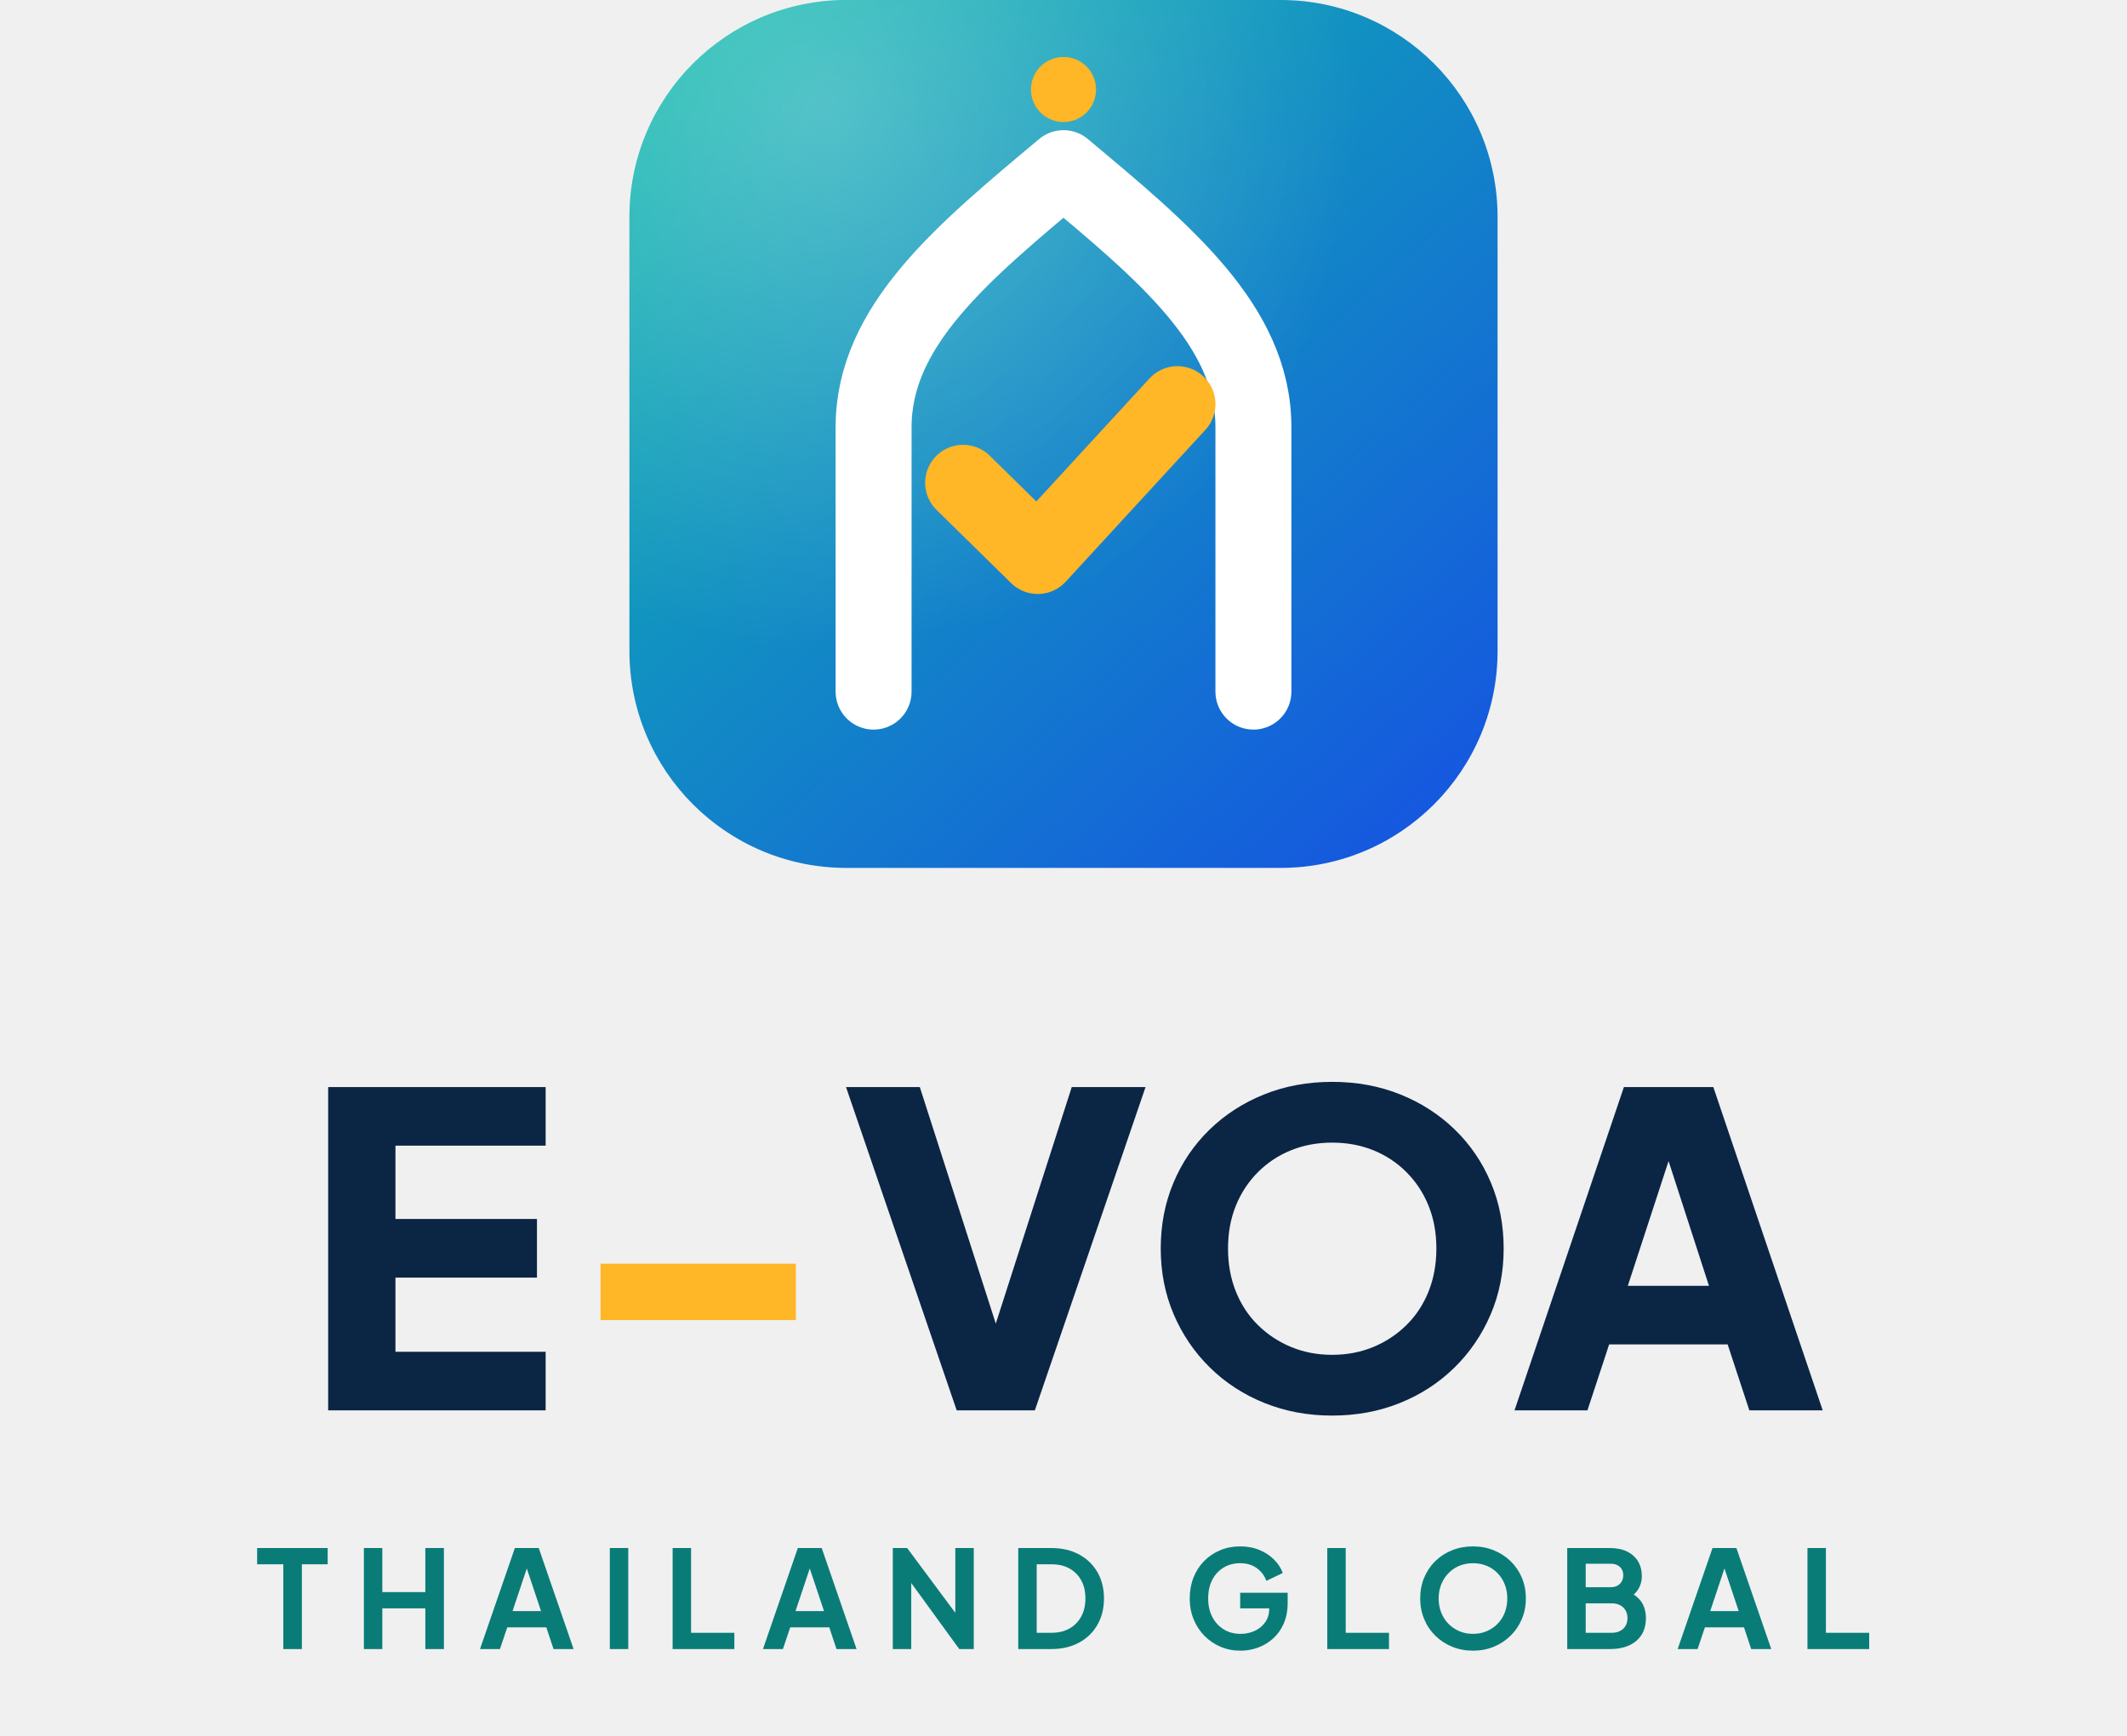
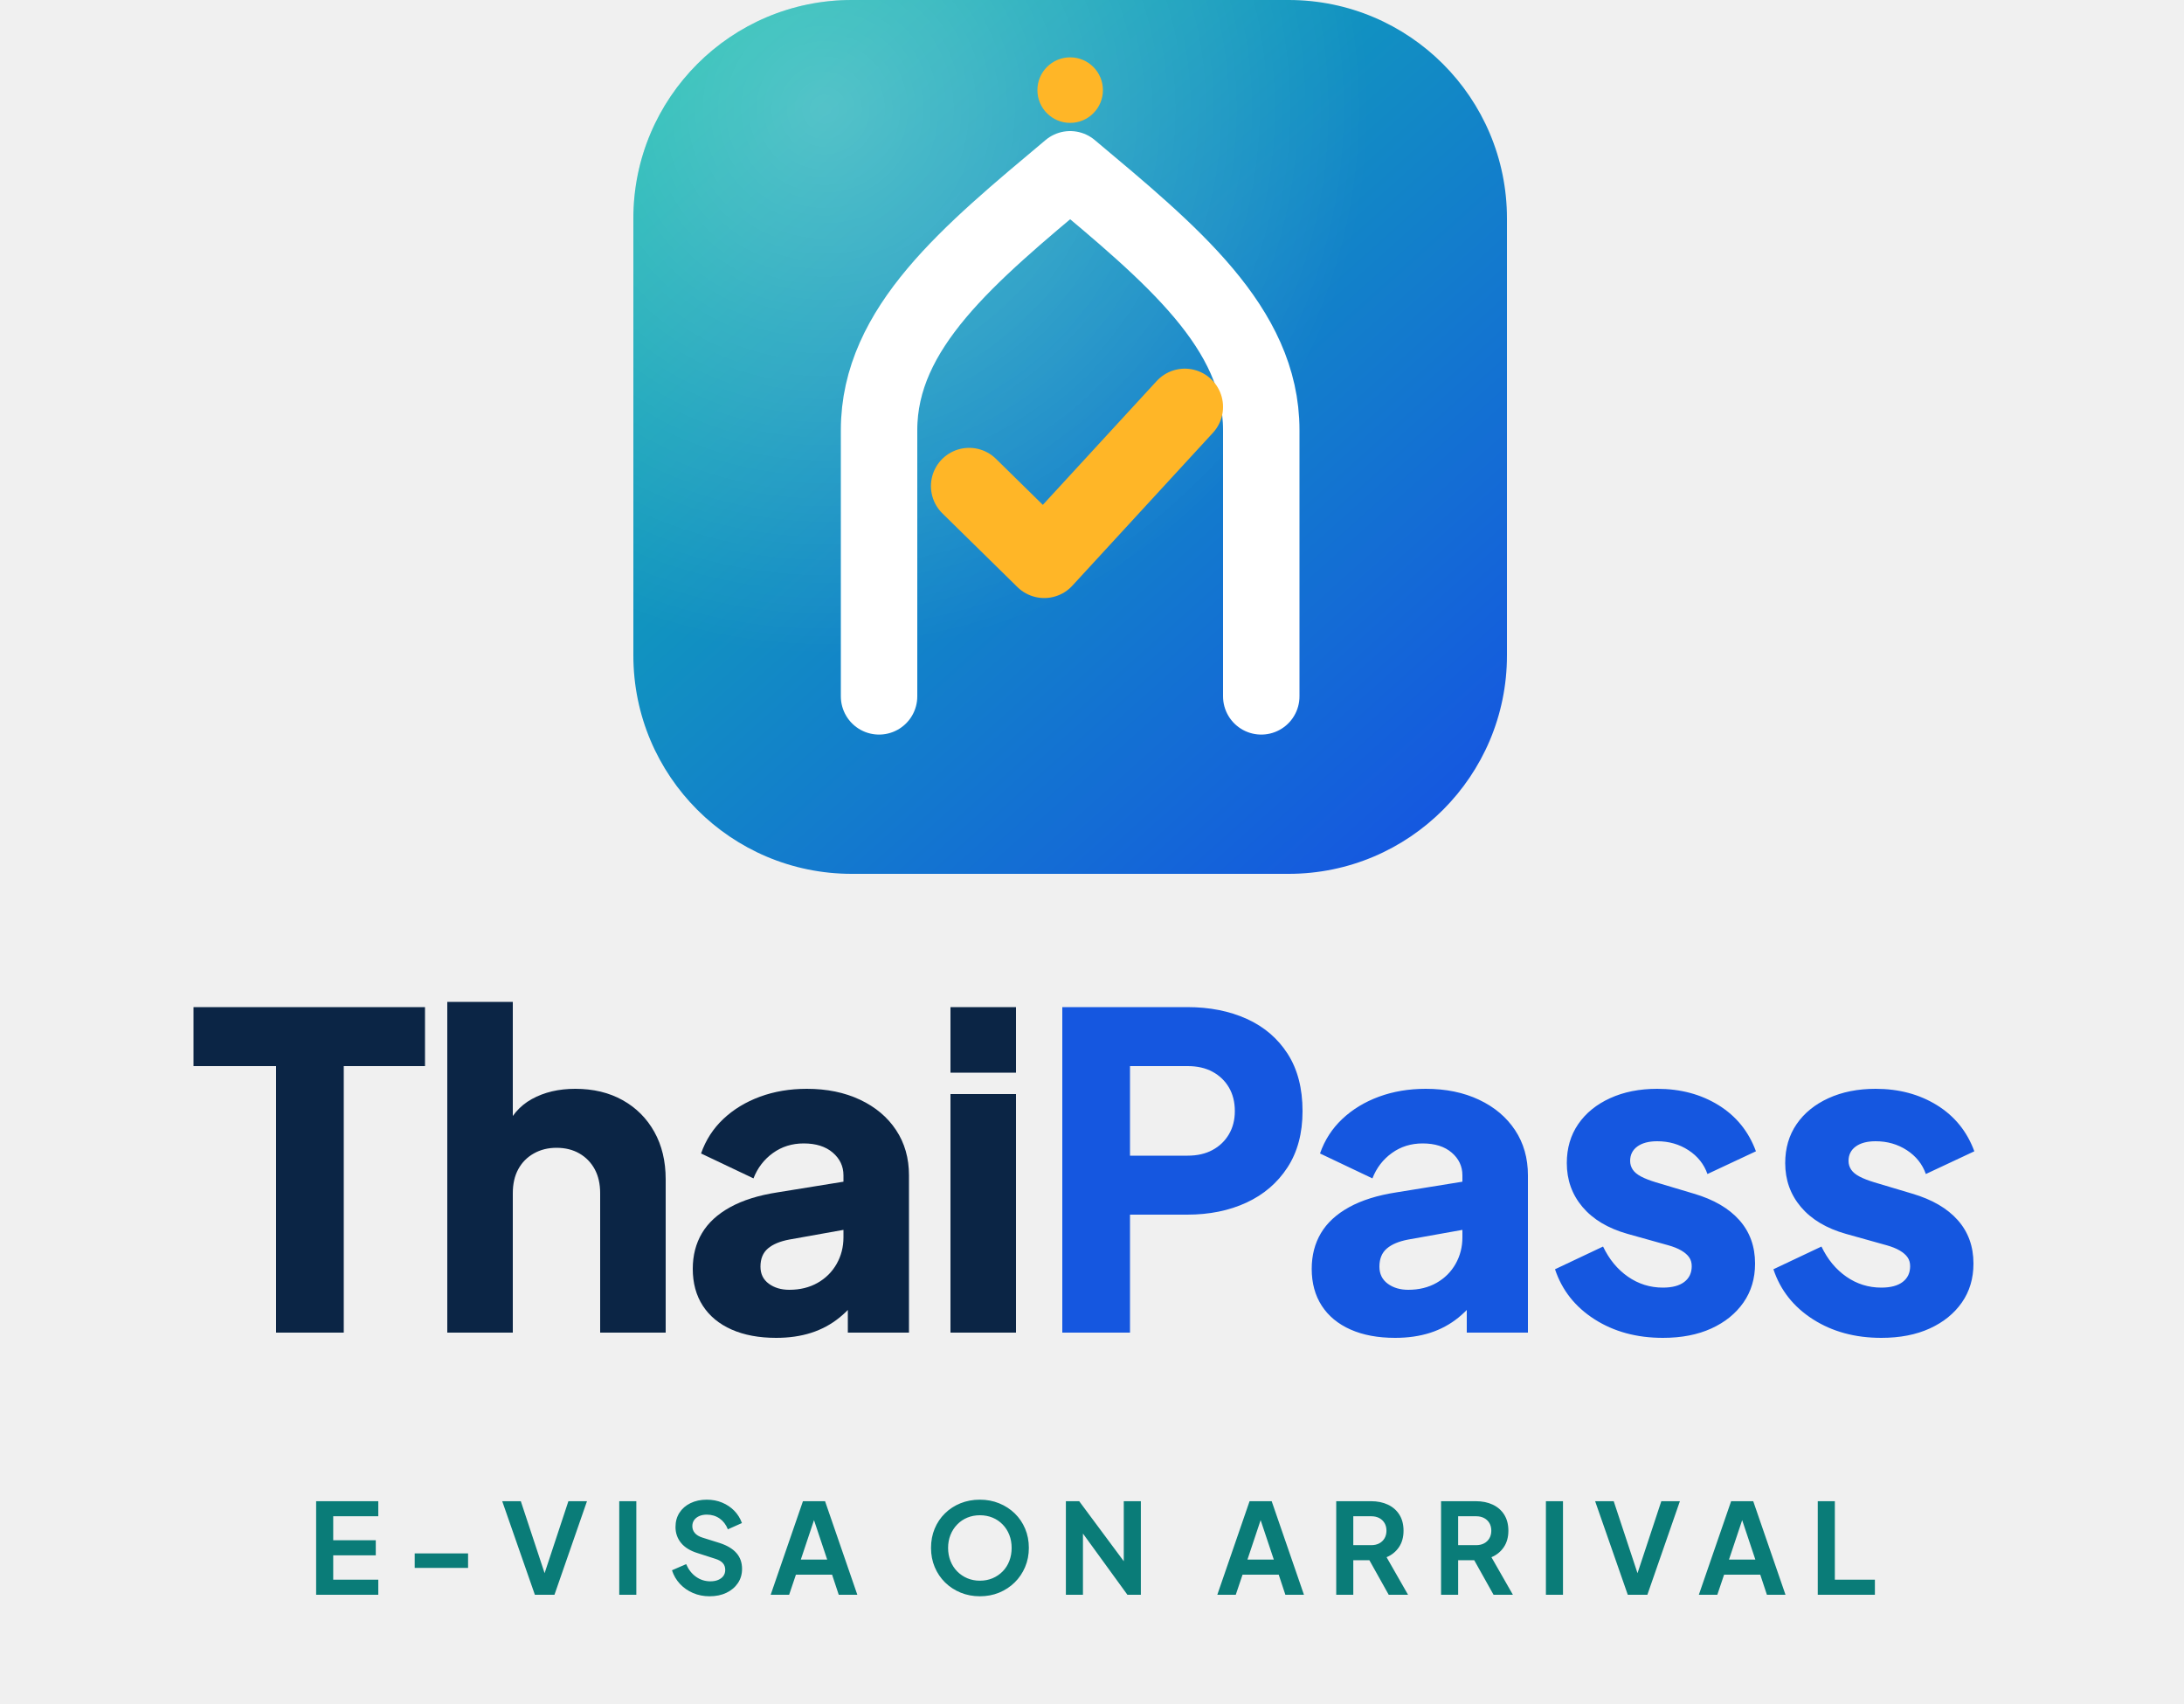
- <svg xmlns="http://www.w3.org/2000/svg" viewBox="0 0 196 160" width="196" height="160" role="img" aria-label="Thailand Global E-VOA">
+ <svg xmlns="http://www.w3.org/2000/svg" viewBox="0 0 200 156" width="200" height="156" role="img" aria-label="ThaiPass e-VOA">
  <defs>
    <linearGradient id="stg" x1="6" y1="4" x2="58" y2="62" gradientUnits="userSpaceOnUse">
      <stop offset="0" stop-color="#0FB5AE" />
      <stop offset="1" stop-color="#1557E0" />
    </linearGradient>
    <radialGradient id="sts" cx="14" cy="8" r="40" gradientUnits="userSpaceOnUse">
      <stop offset="0" stop-color="#fff" stop-opacity=".28" />
      <stop offset="1" stop-color="#fff" stop-opacity="0" />
    </radialGradient>
  </defs>
  <g transform="translate(58 0) scale(1.25)">
    <rect width="64" height="64" rx="16" fill="url(#stg)" />
    <rect width="64" height="64" rx="16" fill="url(#sts)" />
    <path d="M18 51V31.5C18 24 24.6 18.6 32 12.4 39.4 18.6 46 24 46 31.5V51" fill="none" stroke="#fff" stroke-width="5.6" stroke-linecap="round" stroke-linejoin="round" />
    <path d="M24.6 35.6 30.1 41 40.4 29.8" fill="none" stroke="#FFB627" stroke-width="5.6" stroke-linecap="round" stroke-linejoin="round" />
    <circle cx="32" cy="6.6" r="2.4" fill="#FFB627" />
  </g>
-   <path d="M30.24 130.0V100.2H50.28V105.6H36.44V112.36H49.48V117.76H36.44V124.6H50.28V130.0Z M88.16 130.0 77.96 100.2H84.76L92.44 124.12H91.08L98.76 100.2H105.56L95.36 130.0Z M122.76 130.48Q119.4 130.48 116.52 129.32Q113.64 128.16 111.5 126.06Q109.36 123.96 108.16 121.16Q106.96 118.36 106.96 115.08Q106.96 111.8 108.14 109.0Q109.32 106.2 111.46 104.12Q113.6 102.04 116.48 100.88Q119.36 99.72 122.76 99.72Q126.16 99.72 129.04 100.88Q131.92 102.04 134.06 104.12Q136.2 106.2 137.38 109.0Q138.56 111.8 138.56 115.08Q138.56 118.36 137.36 121.16Q136.16 123.96 134.02 126.06Q131.88 128.16 129.0 129.32Q126.12 130.48 122.76 130.48ZM122.76 124.88Q124.8 124.88 126.54 124.16Q128.28 123.44 129.6 122.14Q130.92 120.84 131.64 119.04Q132.36 117.24 132.36 115.08Q132.36 112.92 131.64 111.14Q130.92 109.36 129.6 108.04Q128.28 106.72 126.54 106.02Q124.8 105.32 122.76 105.32Q120.72 105.32 118.98 106.02Q117.24 106.72 115.92 108.04Q114.6 109.36 113.88 111.14Q113.16 112.92 113.16 115.08Q113.16 117.24 113.88 119.04Q114.6 120.84 115.92 122.14Q117.24 123.44 118.98 124.16Q120.72 124.88 122.76 124.88Z M139.56 130.0 149.64 100.2H157.88L167.96 130.0H161.2L159.2 123.92H148.28L146.28 130.0ZM150.0 118.52H157.48L152.92 104.44H154.6Z" fill="#0B2545" />
-   <path d="M55.34 121.68V116.48H73.34V121.68Z" fill="#FFB627" />
-   <path d="M26.106 152.0V144.188H23.694V142.688H30.194V144.188H27.819V152.0Z M33.531 152.0V142.688H35.231V146.75H39.194V142.688H40.906V152.0H39.194V148.25H35.231V152.0Z M44.231 152.0 47.444 142.688H49.644L52.856 152.0H51.006L50.344 150.0H46.744L46.069 152.0ZM47.231 148.5H49.856L48.306 143.863H48.781Z M56.194 152.0V142.688H57.894V152.0Z M61.981 152.0V142.688H63.681V150.5H67.669V152.0Z M70.306 152.0 73.519 142.688H75.719L78.931 152.0H77.081L76.419 150.0H72.819L72.144 152.0ZM73.306 148.5H75.931L74.381 143.863H74.856Z M82.269 152.0V142.688H83.594L88.719 149.588L88.031 149.725V142.688H89.731V152.0H88.394L83.344 145.05L83.969 144.912V152.0Z M93.831 152.0V142.688H96.869Q98.344 142.688 99.437 143.281Q100.531 143.875 101.131 144.919Q101.731 145.963 101.731 147.338Q101.731 148.7 101.131 149.756Q100.531 150.812 99.437 151.406Q98.344 152.0 96.869 152.0ZM95.531 150.5H96.906Q97.856 150.5 98.55 150.106Q99.244 149.713 99.631 149.006Q100.019 148.3 100.019 147.338Q100.019 146.363 99.631 145.663Q99.244 144.963 98.55 144.575Q97.856 144.188 96.906 144.188H95.531Z  M114.319 152.15Q113.319 152.15 112.469 151.788Q111.619 151.425 110.981 150.775Q110.344 150.125 109.987 149.25Q109.631 148.375 109.631 147.338Q109.631 146.3 109.975 145.419Q110.319 144.537 110.95 143.894Q111.581 143.25 112.431 142.894Q113.281 142.537 114.281 142.537Q115.281 142.537 116.075 142.875Q116.869 143.213 117.419 143.769Q117.969 144.325 118.206 144.988L116.694 145.713Q116.431 144.988 115.806 144.538Q115.181 144.088 114.281 144.088Q113.406 144.088 112.737 144.5Q112.069 144.912 111.7 145.637Q111.331 146.363 111.331 147.338Q111.331 148.312 111.713 149.044Q112.094 149.775 112.769 150.188Q113.444 150.6 114.319 150.6Q115.031 150.6 115.631 150.319Q116.231 150.037 116.594 149.519Q116.956 149.0 116.956 148.287V147.575L117.731 148.25H114.281V146.812H118.656V147.75Q118.656 148.825 118.294 149.65Q117.931 150.475 117.312 151.031Q116.694 151.588 115.919 151.869Q115.144 152.15 114.319 152.15Z M122.306 152.0V142.688H124.006V150.5H127.994V152.0Z M135.731 152.15Q134.706 152.15 133.819 151.788Q132.931 151.425 132.269 150.775Q131.606 150.125 131.238 149.244Q130.869 148.363 130.869 147.338Q130.869 146.3 131.231 145.425Q131.594 144.55 132.256 143.9Q132.919 143.25 133.806 142.894Q134.694 142.537 135.731 142.537Q136.769 142.537 137.656 142.9Q138.544 143.262 139.206 143.906Q139.869 144.55 140.238 145.425Q140.606 146.3 140.606 147.338Q140.606 148.363 140.231 149.244Q139.856 150.125 139.194 150.775Q138.531 151.425 137.65 151.788Q136.769 152.15 135.731 152.15ZM135.731 150.6Q136.419 150.6 136.994 150.356Q137.569 150.113 138.0 149.675Q138.431 149.238 138.663 148.637Q138.894 148.037 138.894 147.338Q138.894 146.637 138.663 146.044Q138.431 145.45 138.0 145.006Q137.569 144.562 136.994 144.325Q136.419 144.088 135.731 144.088Q135.056 144.088 134.481 144.325Q133.906 144.562 133.475 145.006Q133.044 145.45 132.806 146.044Q132.569 146.637 132.569 147.338Q132.569 148.037 132.806 148.637Q133.044 149.238 133.475 149.675Q133.906 150.113 134.481 150.356Q135.056 150.6 135.731 150.6Z M144.419 152.0V142.688H148.344Q149.269 142.688 149.925 143.006Q150.581 143.325 150.938 143.906Q151.294 144.488 151.294 145.312Q151.294 145.95 150.95 146.506Q150.606 147.062 149.856 147.425V146.637Q150.544 146.9 150.944 147.288Q151.344 147.675 151.506 148.15Q151.669 148.625 151.669 149.15Q151.669 150.488 150.788 151.244Q149.906 152.0 148.344 152.0ZM146.119 150.5H148.519Q149.181 150.5 149.575 150.131Q149.969 149.762 149.969 149.15Q149.969 148.537 149.575 148.162Q149.181 147.787 148.519 147.787H146.119ZM146.119 146.3H148.431Q148.956 146.3 149.269 145.994Q149.581 145.688 149.581 145.2Q149.581 144.713 149.269 144.425Q148.956 144.137 148.431 144.137H146.119Z M154.594 152.0 157.806 142.688H160.006L163.219 152.0H161.369L160.706 150.0H157.106L156.431 152.0ZM157.594 148.5H160.219L158.669 143.863H159.144Z M166.556 152.0V142.688H168.256V150.5H172.244V152.0Z" fill="#0A7C78" />
+   <path d="M25.28 122.0V97.6H17.72V92.2H38.92V97.6H31.48V122.0Z M40.96 122.0V91.72H46.96V104.48L46.24 103.52Q47 101.56 48.7 100.62Q50.4 99.68 52.68 99.68Q55.16 99.68 57.02 100.72Q58.88 101.76 59.92 103.62Q60.96 105.48 60.96 107.96V122.0H54.96V109.24Q54.96 107.96 54.46 107.04Q53.96 106.12 53.06 105.6Q52.16 105.08 50.96 105.08Q49.8 105.08 48.88 105.6Q47.96 106.12 47.46 107.04Q46.96 107.96 46.96 109.24V122.0Z M71.08 122.48Q68.72 122.48 67.0 121.72Q65.28 120.96 64.36 119.54Q63.44 118.12 63.44 116.16Q63.44 114.32 64.28 112.9Q65.12 111.48 66.86 110.52Q68.6 109.56 71.2 109.16L77.88 108.08V112.48L72.28 113.48Q71.0 113.72 70.32 114.3Q69.64 114.88 69.64 115.96Q69.64 116.96 70.4 117.52Q71.16 118.08 72.28 118.08Q73.76 118.08 74.88 117.44Q76.0 116.8 76.62 115.7Q77.24 114.6 77.24 113.28V107.6Q77.24 106.36 76.26 105.52Q75.28 104.68 73.6 104.68Q72.0 104.68 70.78 105.56Q69.56 106.44 69.0 107.88L64.2 105.6Q64.84 103.76 66.24 102.44Q67.64 101.12 69.6 100.4Q71.56 99.68 73.88 99.68Q76.64 99.68 78.76 100.68Q80.88 101.68 82.06 103.46Q83.24 105.24 83.24 107.6V122.0H77.64V118.48L79.0 118.24Q78.04 119.68 76.88 120.62Q75.72 121.56 74.28 122.02Q72.84 122.48 71.08 122.48Z M87.04 122.0V100.16H93.04V122.0ZM87.04 98.2V92.2H93.04V98.2Z" fill="#0B2545" />
+   <path d="M97.28 122.0V92.2H108.72Q111.8 92.2 114.18 93.28Q116.56 94.36 117.92 96.48Q119.28 98.6 119.28 101.72Q119.28 104.76 117.9 106.88Q116.52 109.0 114.14 110.1Q111.76 111.2 108.72 111.2H103.48V122.0ZM103.48 105.8H108.76Q110.08 105.8 111.04 105.28Q112.0 104.76 112.54 103.84Q113.08 102.92 113.08 101.72Q113.08 100.48 112.54 99.56Q112.0 98.64 111.04 98.12Q110.08 97.6 108.76 97.6H103.48Z M127.76 122.48Q125.4 122.48 123.68 121.72Q121.96 120.96 121.04 119.54Q120.12 118.12 120.12 116.16Q120.12 114.32 120.96 112.9Q121.8 111.48 123.54 110.52Q125.28 109.56 127.88 109.16L134.56 108.08V112.48L128.96 113.48Q127.68 113.72 127.0 114.3Q126.32 114.88 126.32 115.96Q126.32 116.96 127.08 117.52Q127.84 118.08 128.96 118.08Q130.44 118.08 131.56 117.44Q132.68 116.8 133.3 115.7Q133.92 114.6 133.92 113.28V107.6Q133.92 106.36 132.94 105.52Q131.96 104.68 130.28 104.68Q128.68 104.68 127.46 105.56Q126.24 106.44 125.68 107.88L120.88 105.6Q121.52 103.76 122.92 102.44Q124.32 101.12 126.28 100.4Q128.24 99.68 130.56 99.68Q133.32 99.68 135.44 100.68Q137.56 101.68 138.74 103.46Q139.92 105.24 139.92 107.6V122.0H134.32V118.48L135.68 118.24Q134.72 119.68 133.56 120.62Q132.4 121.56 130.96 122.02Q129.52 122.48 127.76 122.48Z M152.28 122.48Q148.68 122.48 146.02 120.78Q143.36 119.08 142.4 116.2L146.8 114.12Q147.64 115.88 149.08 116.88Q150.52 117.88 152.28 117.88Q153.56 117.88 154.24 117.36Q154.92 116.84 154.92 115.92Q154.92 115.44 154.68 115.1Q154.44 114.76 153.96 114.48Q153.48 114.2 152.76 114.0L149.04 112.96Q146.36 112.2 144.92 110.5Q143.48 108.8 143.48 106.48Q143.48 104.44 144.52 102.92Q145.56 101.4 147.44 100.54Q149.32 99.68 151.76 99.68Q154.96 99.68 157.38 101.18Q159.8 102.68 160.8 105.4L156.36 107.48Q155.88 106.12 154.62 105.3Q153.36 104.48 151.76 104.48Q150.6 104.48 149.94 104.96Q149.28 105.44 149.28 106.28Q149.28 106.72 149.52 107.08Q149.76 107.44 150.3 107.72Q150.84 108.0 151.64 108.24L155.12 109.28Q157.84 110.08 159.28 111.7Q160.72 113.32 160.72 115.68Q160.72 117.72 159.66 119.24Q158.6 120.76 156.72 121.62Q154.84 122.48 152.28 122.48Z M172.28 122.48Q168.68 122.48 166.02 120.78Q163.36 119.08 162.4 116.2L166.8 114.12Q167.64 115.88 169.08 116.88Q170.52 117.88 172.28 117.88Q173.56 117.88 174.24 117.36Q174.92 116.84 174.92 115.92Q174.92 115.44 174.68 115.1Q174.44 114.76 173.96 114.48Q173.48 114.2 172.76 114.0L169.04 112.96Q166.36 112.2 164.92 110.5Q163.48 108.8 163.48 106.48Q163.48 104.44 164.52 102.92Q165.56 101.4 167.44 100.54Q169.32 99.68 171.76 99.68Q174.96 99.68 177.38 101.18Q179.8 102.68 180.8 105.4L176.36 107.48Q175.88 106.12 174.62 105.3Q173.36 104.48 171.76 104.48Q170.6 104.48 169.94 104.96Q169.28 105.44 169.28 106.28Q169.28 106.72 169.52 107.08Q169.76 107.44 170.3 107.72Q170.84 108.0 171.64 108.24L175.12 109.28Q177.84 110.08 179.28 111.7Q180.72 113.32 180.72 115.68Q180.72 117.72 179.66 119.24Q178.6 120.76 176.72 121.62Q174.84 122.48 172.28 122.48Z" fill="#1557E0" />
+   <path d="M28.95 146.0V137.433H34.642V138.812H30.514V141.009H34.412V142.389H30.514V144.62H34.642V146.0Z M37.976 143.539V142.216H42.864V143.539Z M48.981 146.0 45.991 137.433H47.693L50.039 144.528H49.705L52.051 137.433H53.753L50.775 146.0Z M56.708 146.0V137.433H58.272V146.0Z M64.975 146.138Q64.159 146.138 63.463 145.839Q62.767 145.54 62.267 145.005Q61.767 144.47 61.537 143.757L62.836 143.194Q63.147 143.93 63.733 144.35Q64.32 144.769 65.056 144.769Q65.47 144.769 65.774 144.637Q66.079 144.505 66.246 144.275Q66.413 144.045 66.413 143.723Q66.413 143.344 66.188 143.096Q65.964 142.849 65.516 142.711L63.871 142.182Q62.871 141.871 62.365 141.25Q61.859 140.63 61.859 139.79Q61.859 139.054 62.221 138.49Q62.583 137.927 63.233 137.611Q63.883 137.294 64.722 137.294Q65.493 137.294 66.137 137.565Q66.781 137.835 67.246 138.312Q67.712 138.79 67.942 139.434L66.654 140.008Q66.401 139.364 65.895 139.014Q65.389 138.663 64.722 138.663Q64.331 138.663 64.032 138.795Q63.733 138.928 63.566 139.163Q63.4 139.399 63.4 139.721Q63.4 140.077 63.63 140.348Q63.86 140.618 64.331 140.768L65.907 141.262Q66.93 141.595 67.442 142.182Q67.954 142.768 67.954 143.631Q67.954 144.367 67.574 144.93Q67.195 145.494 66.528 145.816Q65.861 146.138 64.975 146.138Z M70.575 146.0 73.53 137.433H75.554L78.51 146.0H76.808L76.198 144.16H72.886L72.265 146.0ZM73.335 142.78H75.75L74.324 138.513H74.761Z  M89.732 146.138Q88.789 146.138 87.972 145.805Q87.156 145.471 86.546 144.873Q85.937 144.275 85.597 143.464Q85.258 142.654 85.258 141.71Q85.258 140.756 85.592 139.951Q85.925 139.146 86.535 138.548Q87.144 137.95 87.96 137.622Q88.777 137.294 89.732 137.294Q90.686 137.294 91.502 137.628Q92.319 137.962 92.929 138.554Q93.538 139.146 93.877 139.951Q94.217 140.756 94.217 141.71Q94.217 142.654 93.872 143.464Q93.527 144.275 92.917 144.873Q92.308 145.471 91.497 145.805Q90.686 146.138 89.732 146.138ZM89.732 144.712Q90.364 144.712 90.893 144.488Q91.422 144.263 91.819 143.861Q92.216 143.458 92.428 142.906Q92.641 142.355 92.641 141.71Q92.641 141.066 92.428 140.52Q92.216 139.974 91.819 139.566Q91.422 139.157 90.893 138.939Q90.364 138.72 89.732 138.72Q89.111 138.72 88.582 138.939Q88.053 139.157 87.656 139.566Q87.259 139.974 87.041 140.52Q86.822 141.066 86.822 141.71Q86.822 142.355 87.041 142.906Q87.259 143.458 87.656 143.861Q88.053 144.263 88.582 144.488Q89.111 144.712 89.732 144.712Z M97.608 146.0V137.433H98.827L103.542 143.78L102.91 143.907V137.433H104.474V146.0H103.243L98.597 139.606L99.172 139.48V146.0Z  M111.475 146.0 114.43 137.433H116.454L119.41 146.0H117.708L117.099 144.16H113.787L113.165 146.0ZM114.235 142.78H116.65L115.224 138.513H115.661Z M122.365 146.0V137.433H125.55Q126.424 137.433 127.097 137.749Q127.77 138.065 128.149 138.669Q128.529 139.273 128.529 140.135Q128.529 141.02 128.109 141.642Q127.689 142.262 126.976 142.561L128.942 146.0H127.172L125.067 142.239L126.079 142.838H123.928V146.0ZM123.928 141.458H125.573Q125.999 141.458 126.309 141.291Q126.62 141.124 126.792 140.825Q126.965 140.526 126.965 140.135Q126.965 139.732 126.792 139.439Q126.62 139.146 126.309 138.979Q125.999 138.812 125.573 138.812H123.928Z M131.966 146.0V137.433H135.151Q136.025 137.433 136.698 137.749Q137.371 138.065 137.75 138.669Q138.13 139.273 138.13 140.135Q138.13 141.02 137.71 141.642Q137.291 142.262 136.578 142.561L138.544 146.0H136.773L134.668 142.239L135.68 142.838H133.53V146.0ZM133.53 141.458H135.174Q135.6 141.458 135.911 141.291Q136.221 141.124 136.394 140.825Q136.566 140.526 136.566 140.135Q136.566 139.732 136.394 139.439Q136.221 139.146 135.911 138.979Q135.6 138.812 135.174 138.812H133.53Z M141.567 146.0V137.433H143.131V146.0Z M149.064 146.0 146.074 137.433H147.776L150.122 144.528H149.789L152.135 137.433H153.837L150.858 146.0Z M155.572 146.0 158.528 137.433H160.552L163.507 146.0H161.805L161.196 144.16H157.884L157.263 146.0ZM158.332 142.78H160.747L159.321 138.513H159.758Z M166.462 146.0V137.433H168.026V144.62H171.694V146.0Z" fill="#0A7C78" />
</svg>
